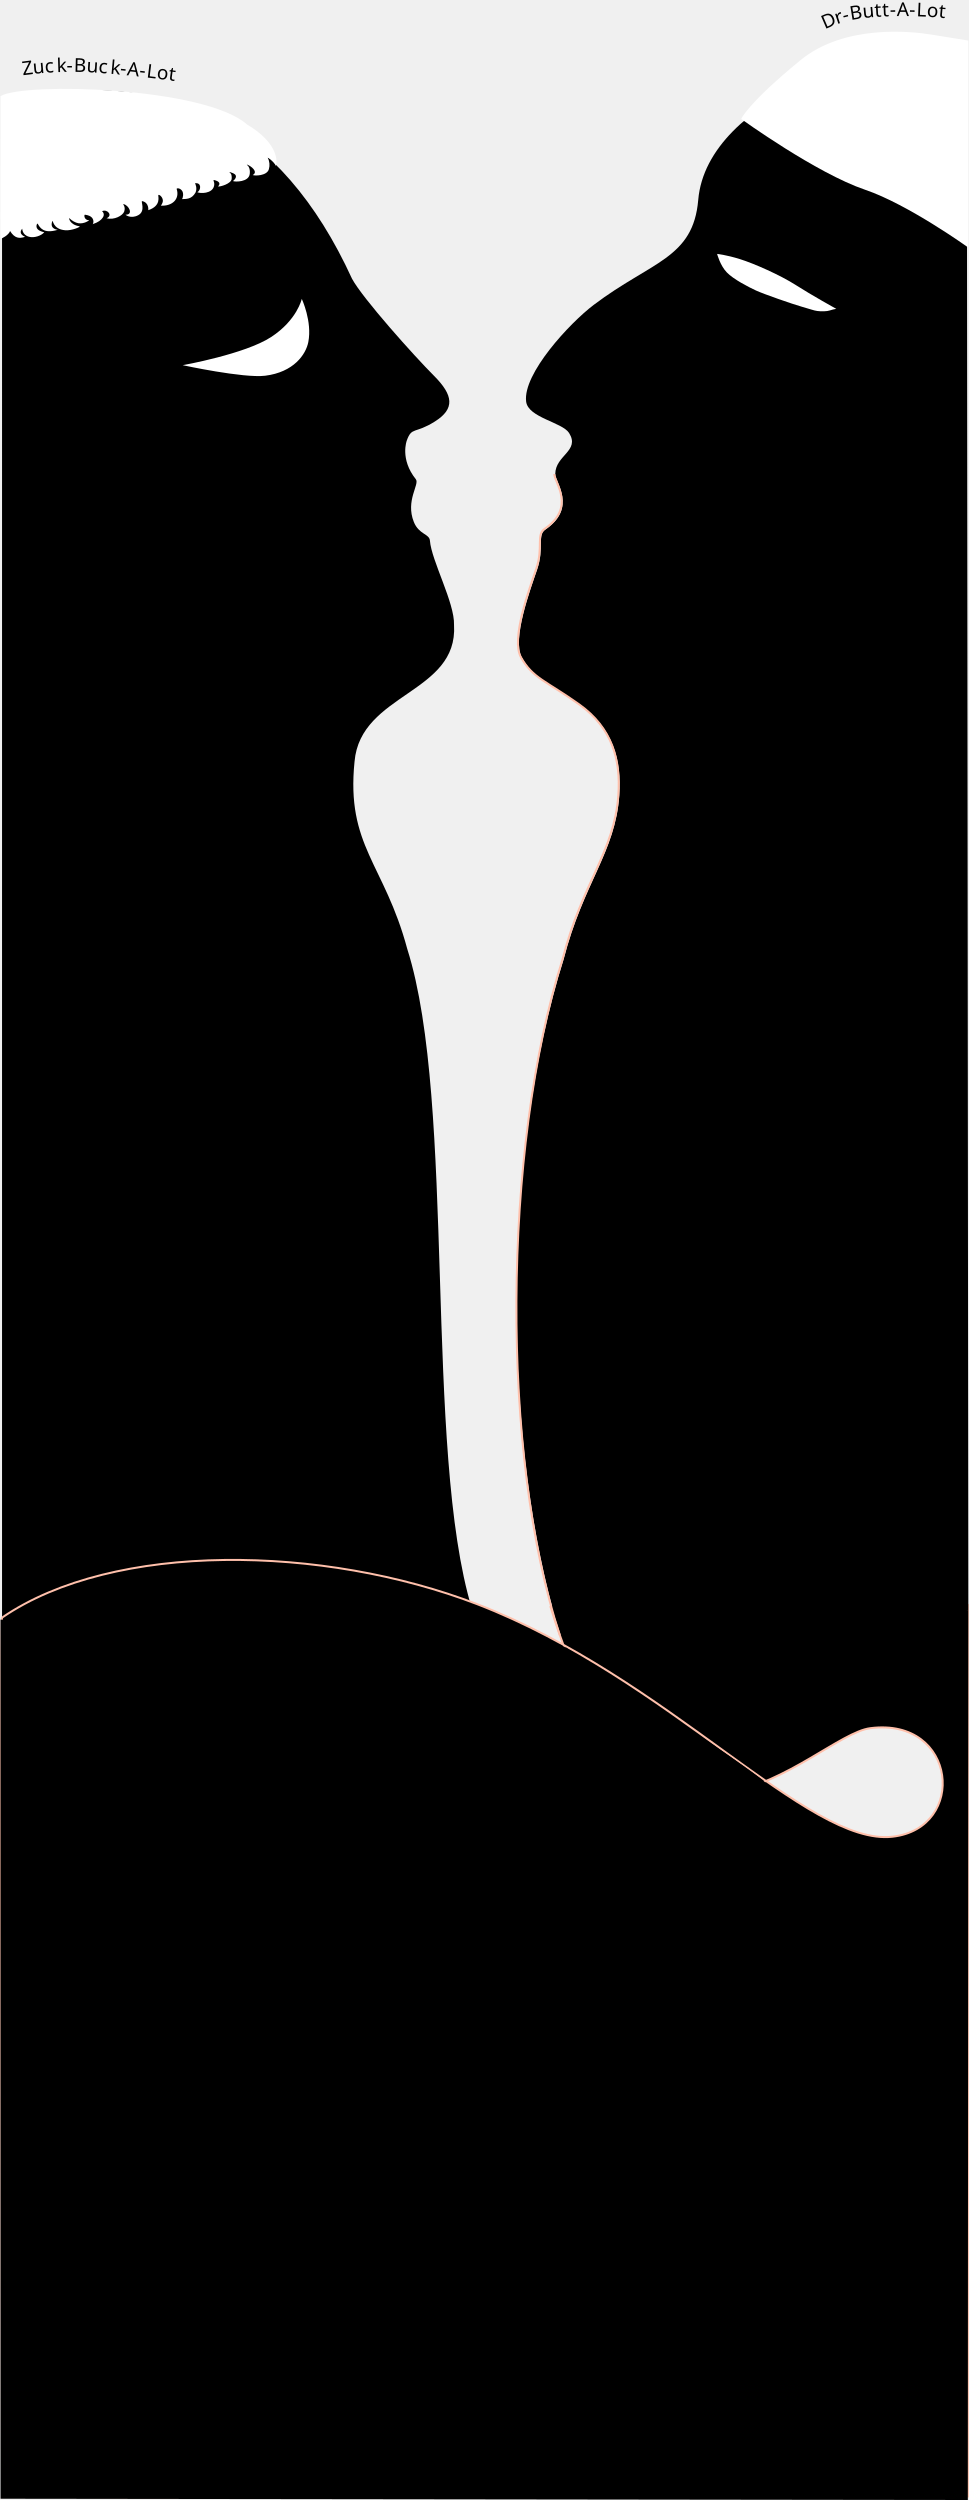
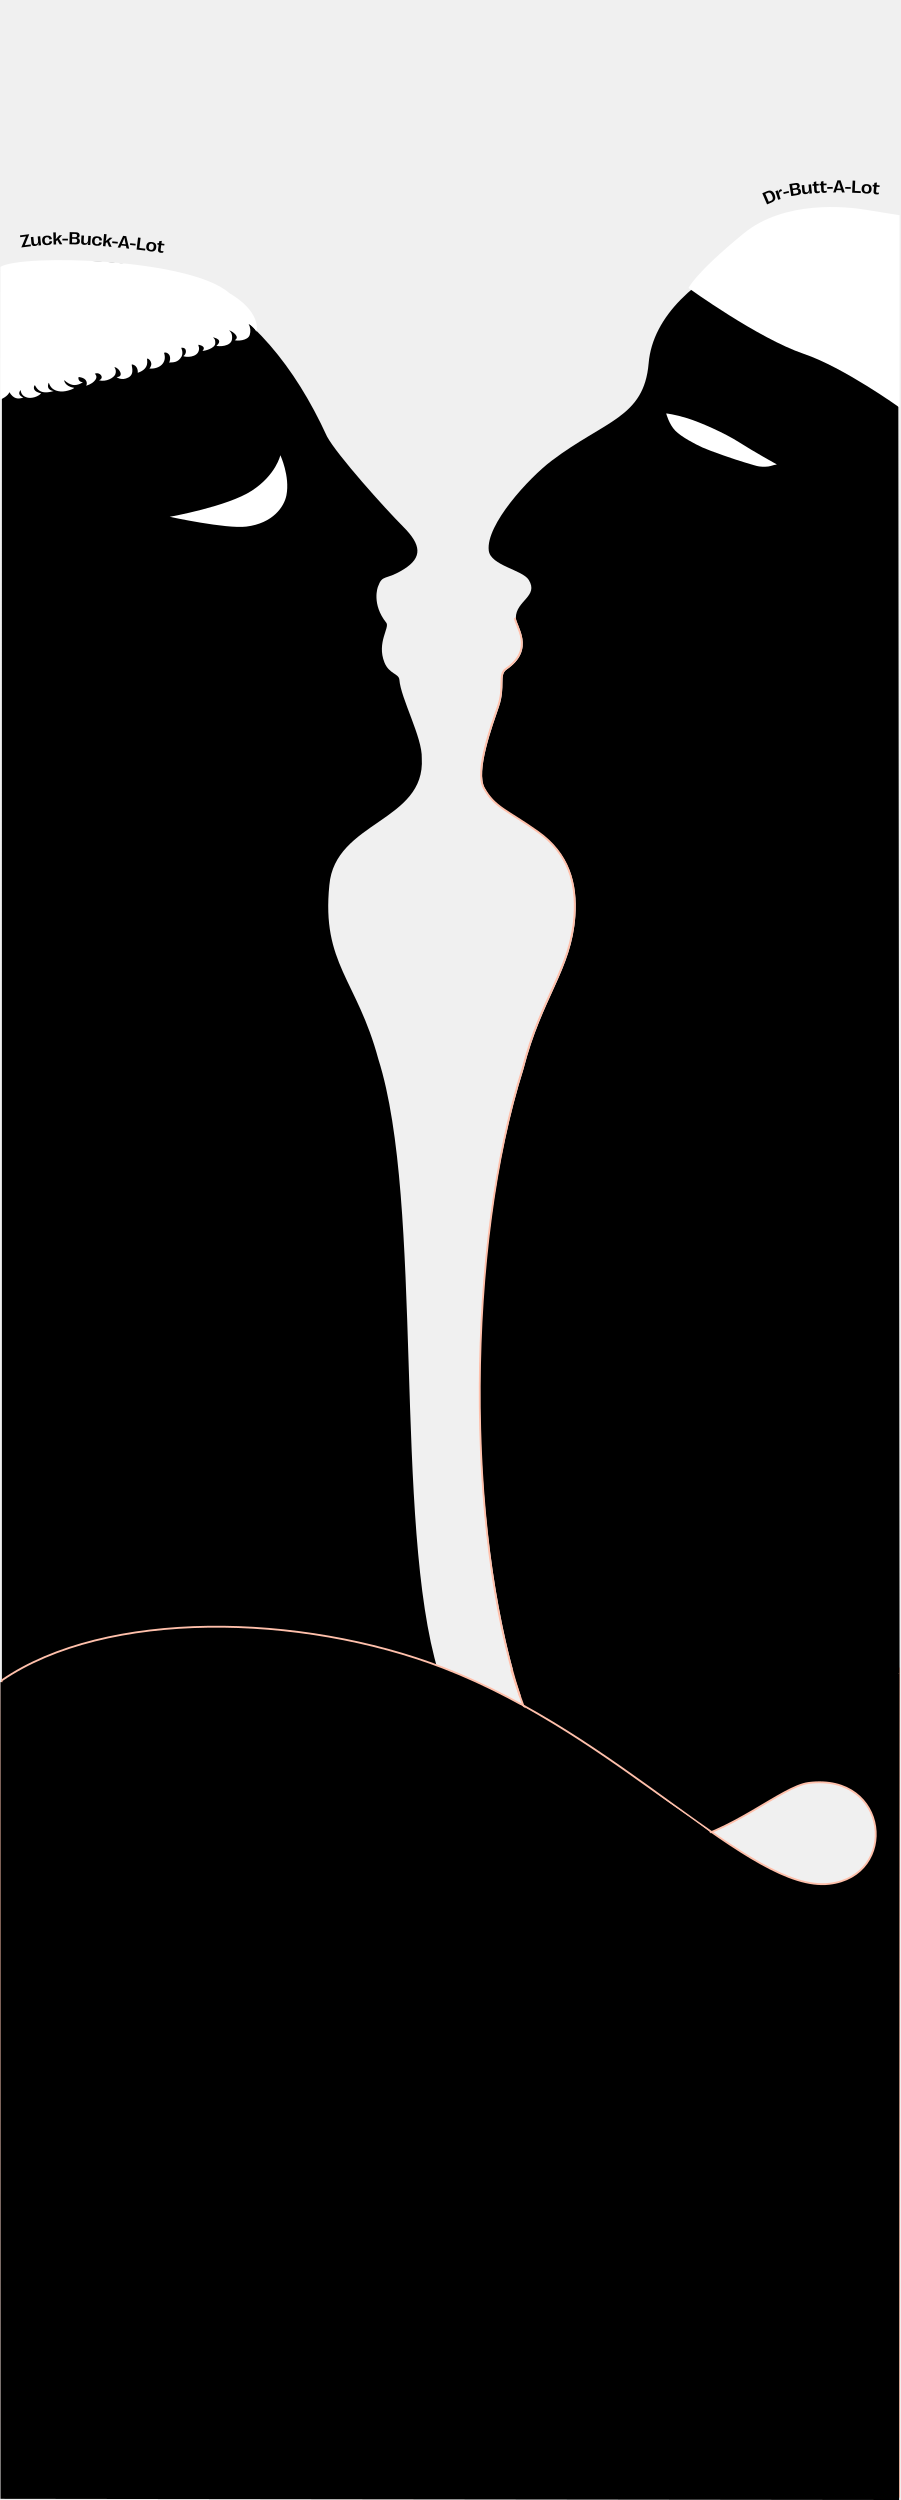
- <svg xmlns="http://www.w3.org/2000/svg" viewBox="0 0 1928.07 4975.26">
+ <svg xmlns="http://www.w3.org/2000/svg" viewBox="0 0 1928.07 5355.63">
  <defs>
-     <style>.cls-1,.cls-2{stroke:#ffc0ab;stroke-width:4px;}.cls-2,.cls-4{fill:none;}.cls-2{stroke-miterlimit:10;}.cls-3{fill:#fff;}.cls-4{stroke:#000;stroke-width:14px;}.cls-5{font-size:38px;font-family:RightGrotesk-WideMedium, Right Grotesk;font-weight:500;}</style>
+     <style>.cls-1,.cls-2{stroke:#ffc0ab;stroke-width:4px;}.cls-2,.cls-4{fill:none;}.cls-2{stroke-miterlimit:10;}.cls-3{fill:#fff;}.cls-4{stroke:#000;stroke-width:14px;}</style>
  </defs>
  <g id="Layer_2" data-name="Layer 2">
    <g id="left-sil">
-       <path d="M4.07,203c325.15-78.89,555.68,44.19,696.49,351.74,21,39,124,154,163,193s42,65.72,2,91-46,10-56,38c0,0-14.16,36.8,18,77,8,10-21.07,42.31-4,85,10,25,31,23.62,32,37,3,40,49.52,124,48,168,8.37,136.76-186.25,135.11-198,272-17,168,59.26,202.65,105,373,97.63,307.51,32.51,996.07,128.5,1312.5l-935,124Z" />
+       <path d="M4.07,583.39c325.15-78.89,555.68,44.2,696.49,351.74,21,39,124,154,163,193s42,65.71,2,91-46,10-56,38c0,0-14.16,36.8,18,77,8,10-21.07,42.31-4,85,10,25,31,23.62,32,37,3,40,49.52,124,48,168,8.37,136.75-186.25,135.1-198,272-17,168,59.26,202.65,105,373,97.63,307.5,32.51,996.07,128.5,1312.5l-935,124Z" />
    </g>
    <g id="rap-sil">
      <g id="butt-neg">
-         <path class="cls-1" d="M1926.07,3192.25v1776c-312,2-1922,7-1922-3,0-87.75-4.66-1742.8,0-1746,223-153,641-144,945-27,381.75,146.92,658.5,482,827,463,149.2-16.82,129-238-44-216-115.34,14.67-436.6,409.31-637-243" />
+         <path class="cls-1" d="M1926.07,3572.62v1776c-312,2-1922,7-1922-3,0-87.75-4.66-1742.8,0-1746,223-153,641-144,945-27,381.75,146.92,658.5,482,827,463,149.2-16.83,129-238-44-216-115.34,14.67-436.6,409.3-637-243" />
      </g>
    </g>
    <g id="cover">
-       <path d="M1116.68,3273.73c32,15.93,384.6,250.08,405.65,273,15.79,17.2-124.95,137.82-292.09-38.3C1145,3418.66,1092.57,3261.75,1116.68,3273.73Z" />
+       <path d="M1116.68,3654.1c32,15.92,384.6,250.08,405.65,273,15.79,17.2-124.95,137.82-292.09-38.3C1145,3799,1092.57,3642.11,1116.68,3654.1Z" />
    </g>
    <g id="right-sil">
-       <path d="M1175.07,3236.25l752-32-3-3097c-158-32.6-517,85.95-534.5,290.5-10,117-93,122-208,209-48.09,36.39-141.4,137.25-134.5,192.5,4,32,72,41,85.5,62.5,22.32,35.55-27.5,44.39-27.5,81.5,0,17,44,67-19.5,110.5-17,11.64-2,37-16.5,79.5-13.9,40.74-50.5,139.5-30.5,175.5,23.32,42,50,47,116,94s82.87,110.71,78,180c-8,114-71.74,174.06-111,327-119.52,378.67-122.5,924.5-20.5,1295.5" />
+       <path d="M1175.07,3616.62l752-32-3-3097c-158-32.61-517,86-534.5,290.5-10,117-93,122-208,209-48.09,36.38-141.4,137.25-134.5,192.5,4,32,72,41,85.5,62.5,22.32,35.55-27.5,44.39-27.5,81.5,0,17,44,67-19.5,110.5-17,11.63-2,37-16.5,79.5-13.9,40.74-50.5,139.5-30.5,175.5,23.32,42,50,47,116,94s82.87,110.71,78,180c-8,114-71.74,174.06-111,327-119.52,378.67-122.5,924.5-20.5,1295.5" />
    </g>
    <g id="right-sil-line">
-       <path class="cls-2" d="M1103.07,943.25c0,17,44,66-19.5,109.5-17,11.64-2,37-16.5,79.5-13.9,40.74-50.5,139.5-30.5,175.5,23.32,42,50,47,116,94s82.87,110.71,78,180c-8,114-71.74,174.06-111,327-119.52,378.67-123.5,987.5-5.5,1345.5" />
+       <path class="cls-2" d="M1103.07,1323.62c0,17,44,66-19.5,109.5-17,11.63-2,37-16.5,79.5-13.9,40.74-50.5,139.5-30.5,175.5,23.32,42,50,47,116,94s82.87,110.71,78,180c-8,114-71.74,174.06-111,327-119.52,378.67-123.5,987.5-5.5,1345.5" />
    </g>
    <g id="left-eye-white">
-       <path class="cls-3" d="M363.57,726.75s124-22,176-56,61-76,61-76,21,45,13,86c-4.8,24.62-29,60-86,67C484.61,753,363.57,726.75,363.57,726.75Z" />
+       <path class="cls-3" d="M363.57,1107.12s124-22,176-56,61-76,61-76,21,45,13,86c-4.8,24.61-29,60-86,67C484.61,1133.39,363.57,1107.12,363.57,1107.12Z" />
    </g>
    <g id="right-eye-white">
-       <path class="cls-3" d="M1427.13,505.31s17.71,1.72,45.43,10.35,80.14,31.74,111.15,51.62,80.58,47.39,80.58,47.39a75,75,0,0,0-12.74,3.1c-5.59,2.05-17.67,2.22-25.13,1.13s-12.45-3.33-30.89-8.54-75.7-25.13-91-32.21-44.81-22.28-58.14-36.07S1427.13,505.31,1427.13,505.31Z" />
+       <path class="cls-3" d="M1427.13,885.68s17.71,1.71,45.43,10.34,80.14,31.74,111.15,51.63S1664.29,995,1664.29,995a76.1,76.1,0,0,0-12.74,3.1c-5.59,2.06-17.67,2.22-25.13,1.13s-12.45-3.32-30.89-8.53-75.7-25.13-91-32.22-44.81-22.27-58.14-36.07S1427.13,885.68,1427.13,885.68Z" />
    </g>
    <g id="left-head">
-       <path class="cls-3" d="M1.07,191.25c47-28,406.63-18.22,490.56,56.55,63.61,37.44,60.54,76.07,57.23,82.58.28-1.35-5.48-12.57-16.16-16.61a30.29,30.29,0,0,1,2.37,23c-3.67,13.35-28.45,13.55-32.16,11.55,11.84-6.37-3.69-18.25-11.2-20.75a.29.29,0,0,0-.28.51c2.74,2.05,6.78,6.94,5.64,17.69-1.63,16.95-29.69,16.5-33.42,14.56,2.51-2,11.79-10.31.42-15.56-3-1.3-7.84-3.1-7.39-1.6,2,.88,5.08,3.68,4.39,12.6-.64,9.93-23.3,16.3-27.24,15.33,2.14-2.11,7.33-8.59-5.76-12.33-7-2,0,2-2,11-3.31,16.19-28.38,15.69-33.45,12.65,7.17-3,9.48-19.74-4.6-17.67.59.52,5.07,9.91,1.05,18.52-8,13.76-18.22,12.5-27,13,2.16-1.9,4-12,0-17-4.56-5.82-11-4.88-10.48-3.18,6.48,20.18-8.81,34.45-31.52,33.18,0,0,4.7-5.52,4-11-.93-7.27-8-12-9-10s7,21-20,30c0,0,2-15-12-18-3.91-.84,7.76,19.6-8,28-15,8-26-1-25-1,16.28,0,6-19-4-21-3.48-.69,5,4,1,15-2.73,7.52-19.8,17.38-35,13,12.86-4.9,2-19-9-14,0,0,6.89,5.17,1.28,13-3.41,4.75-8.34,9-20.28,13,1.87-.62,3.39-7.95-1-13-2.65-3.05-7-5-14-6-2.21-.31-2,11,8,11,1.73,0-10,7.83-21,6-6-1-13-5-18-10-1.54-1.54,0,13,20,16,4.33.65-15,9-28,8-26.23-2-24.31-22.49-26-18-6,16,11,17,11,17-29,9-36-5-40-12-1.06-1.86-5,6,0,11s13.28,5.68,13,6c-6,7-20.14,11.63-30,9-15-4-13.29-16.86-14-16-9,11,6.2,15.94,6,16-12,4-20.93,3-30-11.5-2.75,8.22-16.82,15.3-19,15.5C.12,475.34,1.47,191,1.07,191.25Z" />
+       <path class="cls-3" d="M1.07,571.62c47-28,406.63-18.22,490.56,56.54,63.61,37.45,60.54,76.08,57.23,82.59.28-1.35-5.48-12.58-16.16-16.61a30.27,30.27,0,0,1,2.37,23c-3.67,13.34-28.45,13.55-32.16,11.55,11.84-6.38-3.69-18.26-11.2-20.75a.29.29,0,0,0-.28.51c2.74,2,6.78,6.94,5.64,17.69-1.63,17-29.69,16.5-33.42,14.55,2.51-2,11.79-10.3.42-15.55-3-1.3-7.84-3.1-7.39-1.6,2,.88,5.08,3.68,4.39,12.6-.64,9.93-23.3,16.29-27.24,15.32,2.14-2.1,7.33-8.58-5.76-12.32-7-2,0,2-2,11-3.31,16.18-28.38,15.68-33.45,12.64,7.17-3,9.48-19.74-4.6-17.66.59.52,5.07,9.91,1.05,18.52-8,13.75-18.22,12.49-27,13,2.16-1.91,4-12,0-17-4.56-5.82-11-4.89-10.48-3.19,6.48,20.19-8.81,34.46-31.52,33.19,0,0,4.7-5.52,4-11-.93-7.27-8-12-9-10s7,21-20,30c0,0,2-15-12-18-3.91-.84,7.76,19.6-8,28-15,8-26-1-25-1,16.28,0,6-19-4-21-3.48-.7,5,4,1,15-2.73,7.52-19.8,17.38-35,13,12.86-4.91,2-19-9-14,0,0,6.89,5.17,1.28,13-3.41,4.75-8.34,9-20.28,13,1.87-.63,3.39-8-1-13-2.65-3-7-5-14-6-2.21-.32-2,11,8,11,1.73,0-10,7.82-21,6-6-1-13-5-18-10-1.54-1.55,0,13,20,16,4.33.65-15,9-28,8-26.23-2-24.31-22.5-26-18-6,16,11,17,11,17-29,9-36-5-40-12-1.06-1.86-5,6,0,11s13.28,5.67,13,6c-6,7-20.14,11.63-30,9-15-4-13.29-16.87-14-16-9,11,6.2,15.93,6,16-12,4-20.93,3-30-11.5-2.75,8.22-16.82,15.29-19,15.5C.12,855.7,1.47,571.38,1.07,571.62Z" />
    </g>
    <g id="right-head">
-       <path class="cls-3" d="M1927.07,80.75l-74-12c-39.36-6.38-172.37-20.83-260,51-105.87,86.78-118,117-118,117s149.28,107.91,246.7,140.92c85.56,29,205.3,115.08,205.3,115.08Z" />
+       <path class="cls-3" d="M1927.07,461.12l-74-12c-39.36-6.39-172.37-20.83-260,51-105.87,86.78-118,117-118,117S1624.35,725,1721.77,758c85.56,29,205.3,115.08,205.3,115.08Z" />
    </g>
    <g id="line-cover">
-       <polyline class="cls-4" points="1920.07 3204.25 1919.07 4968.25 8.07 4965.75 8.07 3223.25" />
+       <polyline class="cls-4" points="1920.07 3584.62 1919.07 5348.62 8.07 5346.12 8.07 3603.62" />
+       <text />
    </g>
    <g id="Type">
      <text />
      <text />
-       <text class="cls-5" transform="translate(45.42 149.79) rotate(-7.29)">Z</text>
-       <text class="cls-5" transform="translate(66.17 147.12) rotate(-5.31)">u</text>
-       <text class="cls-5" transform="translate(89.57 144.95) rotate(-3.42)">c</text>
-       <text class="cls-5" transform="matrix(1, -0.03, 0.03, 1, 113.02, 143.57)">k</text>
-       <text class="cls-5" transform="translate(132.46 143.02) rotate(-0.37)">-</text>
-       <text class="cls-5" transform="translate(146.65 142.85) rotate(1.26)">B</text>
-       <text class="cls-5" transform="translate(171.67 143.4) rotate(3.36)">u</text>
-       <text class="cls-5" transform="translate(195.2 144.81) rotate(4.43)">c</text>
-       <text class="cls-5" transform="translate(218.75 146.65) rotate(5.15)">k</text>
-       <text class="cls-5" transform="translate(238.21 148.41) rotate(5.6)">-</text>
-       <text class="cls-5" transform="translate(251.83 149.72) rotate(6.07)">A</text>
-       <text class="cls-5" transform="translate(276.31 152.34) rotate(6.49)">-</text>
-       <text class="cls-5" transform="matrix(0.99, 0.12, -0.12, 0.99, 290.56, 153.96)">L</text>
-       <text class="cls-5" transform="translate(310.9 156.39) rotate(7.29)">o</text>
-       <text class="cls-5" transform="translate(334.22 159.38) rotate(7.71)">t</text>
-       <text class="cls-5" transform="translate(1641.37 58.28) rotate(-23.37)">D</text>
-       <text class="cls-5" transform="matrix(0.95, -0.31, 0.31, 0.95, 1665.34, 48.23)">r</text>
-       <text class="cls-5" transform="translate(1679.67 43.5) rotate(-14.16)">-</text>
-       <text class="cls-5" transform="matrix(0.99, -0.16, 0.16, 0.99, 1693.04, 39.94)">B</text>
-       <text class="cls-5" transform="translate(1717.59 36.01) rotate(-5.58)">u</text>
-       <text class="cls-5" transform="matrix(1, -0.06, 0.06, 1, 1740.95, 33.82)">t</text>
-       <text class="cls-5" transform="matrix(1, -0.04, 0.04, 1, 1755.77, 32.9)">t</text>
-       <text class="cls-5" transform="translate(1771.04 32.3) rotate(-1.15)">-</text>
-       <text class="cls-5" transform="translate(1784.67 31.96) rotate(0.12)">A</text>
-       <text class="cls-5" transform="translate(1809.18 32.07) rotate(1.31)">-</text>
-       <text class="cls-5" transform="translate(1823.44 32.36) rotate(2.39)">L</text>
-       <text class="cls-5" transform="translate(1843.81 33.18) rotate(3.84)">o</text>
-       <text class="cls-5" transform="translate(1867.13 34.77) rotate(5.41)">t</text>
+       <path d="M45.72,529.93l8.57-20.36a26.48,26.48,0,0,1,1.28-2.82l-.18-.26c-.94.17-2,.33-3.08.47l-9,1.15-.48-3.81,19.69-2.52.08.18-8,19.81a28.57,28.57,0,0,1-1.42,3.32l.16.24c.78-.15,1.73-.29,2.86-.44l9.59-1.22.49,3.82L45.8,530.11Z" />
+       <path d="M87.91,525.47l-5.39.5a10.14,10.14,0,0,1,0-2.2,25.85,25.85,0,0,1,.52-2.85l-.4-.13a8.44,8.44,0,0,1-7.9,6.25,7.33,7.33,0,0,1-5.22-1.11,5.94,5.94,0,0,1-2.17-4.46l-1.26-13.54,5.38-.5,1.13,12.25a4,4,0,0,0,1.22,2.76,3.81,3.81,0,0,0,2.93.71A5.08,5.08,0,0,0,79.61,522a5.35,5.35,0,0,0,1.65-2.62,10,10,0,0,0,.31-3.83l-.84-9,5.38-.5Z" />
+       <path d="M93.43,523c-1.91-1.6-3-4.08-3.16-7.41l0-.24q-.28-4.9,2.27-7.61t7.83-3c3.21-.19,5.71.33,7.52,1.57a7.94,7.94,0,0,1,3.25,5.78l-5.34.93a6.13,6.13,0,0,0-1.63-3.8,4.65,4.65,0,0,0-3.62-1.07,4.72,4.72,0,0,0-3.74,1.8,7.18,7.18,0,0,0-1,4.75l.06.9a7.38,7.38,0,0,0,1.6,4.7,4.68,4.68,0,0,0,4,1.38,5,5,0,0,0,3.49-1.39,5.12,5.12,0,0,0,1.22-3.59l5.48.29a7.59,7.59,0,0,1-2.71,5.78q-2.53,2.06-7.29,2.34Q96.29,525.38,93.43,523Z" />
+       <path d="M114.12,497.91l5.39-.15.24,8.23c0,1.22,0,2.29,0,3.19a25.77,25.77,0,0,1-.4,3l.3.12,7.45-8.31,5.89-.17-6.61,7.36,7.11,12.12-5.62.16-5.23-9.2L120.08,517l.19,6.71-5.4.16Z" />
+       <path d="M133.61,511.45l11.86-.08,0,3.77-11.85.07Z" />
+       <path d="M149.32,497.29l13.58.3a8.89,8.89,0,0,1,5.75,1.73,5.81,5.81,0,0,1,1.84,4.8v.09a5.77,5.77,0,0,1-1.19,3.68,5.32,5.32,0,0,1-3.31,1.75V510a6.22,6.22,0,0,1,3.85,2.14,6.43,6.43,0,0,1,1.23,4.28v.07a6.88,6.88,0,0,1-2.21,5.38c-1.42,1.2-3.49,1.77-6.23,1.71l-13.87-.3Zm16,18.5v-.07q.09-4.07-4.22-4.16l-6.64-.15-.18,8.28,6.64.14Q165.25,519.93,165.34,515.79Zm-.32-11v-.08q.07-3.41-3.84-3.5l-6.47-.14-.15,7,6.47.14Q164.95,508.27,165,504.8Z" />
+       <path d="M193.47,525.05l-5.41-.32a10.35,10.35,0,0,1,.36-2.17,27,27,0,0,1,1-2.74l-.38-.19a9,9,0,0,1-3.55,3.94,9.2,9.2,0,0,1-5.2,1,7.33,7.33,0,0,1-5-1.88,6,6,0,0,1-1.48-4.74l.8-13.58,5.39.32L179.24,517a4,4,0,0,0,.79,2.92,3.84,3.84,0,0,0,2.78,1.14,5.08,5.08,0,0,0,3-.69,5.39,5.39,0,0,0,2-2.34,9.84,9.84,0,0,0,.88-3.73l.53-9,5.39.32Z" />
+       <path d="M199.34,523.38c-1.66-1.86-2.37-4.45-2.11-7.78l0-.24c.25-3.27,1.35-5.68,3.28-7.23s4.66-2.19,8.16-1.91q4.81.36,7.24,2.58a7.9,7.9,0,0,1,2.43,6.17l-5.41.19a6.17,6.17,0,0,0-1.1-4,5.5,5.5,0,0,0-7.39-.29,7.13,7.13,0,0,0-1.67,4.56l-.07.91a7.44,7.44,0,0,0,.94,4.88,4.76,4.76,0,0,0,3.76,1.91,4.51,4.51,0,0,0,5.34-4.3l5.39,1a7.52,7.52,0,0,1-3.48,5.36q-2.78,1.69-7.53,1.33Q201.85,526.15,199.34,523.38Z" />
+       <path d="M222.93,501.31l5.37.48-.74,8.21c-.11,1.22-.24,2.27-.41,3.17a28.6,28.6,0,0,1-.75,3l.28.16,8.38-7.37,5.87.53L233.49,516l5.62,12.88-5.6-.5-4.09-9.76L226.58,521l-.61,6.69-5.38-.49Z" />
+       <path d="M240.63,517l11.8,1.15-.37,3.75-11.8-1.15Z" />
+       <path d="M252.07,530.11l11.75-24.87,6.59.7,6.29,26.79-5.72-.61-1.16-5.19-10.15-1.08-2.23,4.84Zm17.19-6.73-1.41-6.87c-.45-2.08-.84-4.26-1.17-6.56l-.39,0c-.71,2-1.53,4-2.47,6.19L261,522.5Z" />
+       <path d="M278.91,521l11.78,1.34-.42,3.74-11.78-1.34Z" />
+       <path d="M292.64,534.57l3.1-25.79,5.43.65-2.62,21.8,12.79,1.53-.48,4Z" />
+       <path d="M315.16,535.16c-1.6-1.94-2.19-4.54-1.77-7.78l0-.22q.63-4.87,3.68-7.1t8.26-1.56q5.19.66,7.59,3.59t1.77,7.8l0,.22c-.41,3.24-1.64,5.6-3.67,7.08s-4.79,2-8.25,1.55S316.76,537.1,315.16,535.16Zm12.09-.9a7.28,7.28,0,0,0,1.9-4.54l.12-.88a7.33,7.33,0,0,0-.71-4.88,5.52,5.52,0,0,0-7.71-1,7.4,7.4,0,0,0-1.91,4.55l-.11.88a7.35,7.35,0,0,0,.7,4.88,4.8,4.8,0,0,0,3.67,2.08A4.75,4.75,0,0,0,327.25,534.26Z" />
+       <path d="M339.59,539.46a5.68,5.68,0,0,1-1-4.54l1.43-10.5L337,524l.47-3.47,3.09.41.58-4.28,5.53-.65-.76,5.66,6.4.87-.47,3.47-6.4-.87-1.31,9.62a3,3,0,0,0,.41,2.28,3,3,0,0,0,2.07,1,9.29,9.29,0,0,0,3.62-.28l-.77,3.47a9.94,9.94,0,0,1-2.48.42,14.23,14.23,0,0,1-2.9-.12A6.71,6.71,0,0,1,339.59,539.46Z" />
+       <path d="M1633,414l10-4.31q11.19-4.83,16.33,7.07l0,.07q5.13,11.88-6.06,16.71l-10,4.31Zm22.43,12.21c.48-1.71.14-3.89-1-6.56l-.54-1.25q-1.74-4-4.09-5.25a6.22,6.22,0,0,0-5.57.15l-4.69,2,7.29,16.86,4.68-2A6.21,6.21,0,0,0,1655.42,426.17Z" />
+       <path d="M1661.08,409.49l5.16-1.67a8.86,8.86,0,0,1,.46,2,28.21,28.21,0,0,1,.08,3.06l.39.05a13.57,13.57,0,0,1,1-3.73,7,7,0,0,1,1.9-2.47,12.51,12.51,0,0,1,3.29-1.86l2,4.08-2.46,1a7.46,7.46,0,0,0-2.89,1.88,4.28,4.28,0,0,0-1,2.72,11.82,11.82,0,0,0,.72,4.06l2.52,7.75L1667.1,428Z" />
+       <path d="M1678,412l11.5-2.9.92,3.65-11.5,2.9Z" />
+       <path d="M1690.93,394.33l13.4-2.18a8.9,8.9,0,0,1,6,.65,5.83,5.83,0,0,1,2.69,4.38v.09a5.79,5.79,0,0,1-.5,3.84,5.39,5.39,0,0,1-2.93,2.33l.05.33a6.23,6.23,0,0,1,4.18,1.4,6.49,6.49,0,0,1,2,4v.08a6.83,6.83,0,0,1-1.19,5.69q-1.75,2.16-5.81,2.82L1695.11,420Zm16.81,4.52v-.08c-.37-2.24-1.84-3.16-4.42-2.74l-6.39,1.05,1.12,6.86,6.39-1Q1708.3,402.27,1707.74,398.85Zm2.31,10.75v-.07c-.43-2.68-2.07-3.78-4.9-3.32l-6.56,1.07,1.33,8.16,6.56-1.06C1709.3,413.91,1710.5,412.32,1710.05,409.6Z" />
+       <path d="M1739.33,414.26l-5.4.52a11.58,11.58,0,0,1,0-2.2,26.27,26.27,0,0,1,.52-2.85l-.41-.12a8.43,8.43,0,0,1-7.87,6.28,7.33,7.33,0,0,1-5.22-1.08,6,6,0,0,1-2.2-4.46l-1.32-13.53,5.38-.53,1.19,12.25a3.93,3.93,0,0,0,1.23,2.76,3.85,3.85,0,0,0,2.93.69,5,5,0,0,0,2.83-1.14,5.33,5.33,0,0,0,1.64-2.63,10,10,0,0,0,.29-3.82l-.88-9,5.37-.52Z" />
+       <path d="M1746.17,412.85a5.68,5.68,0,0,1-1.83-4.27l-.65-10.57-3.11.19-.22-3.5,3.11-.19-.27-4.32,5.3-1.72.36,5.7,5-.31.22,3.5-5,.31.6,9.69a3,3,0,0,0,.84,2.16,3,3,0,0,0,2.23.55,9.35,9.35,0,0,0,3.49-1l-.08,3.55a9.6,9.6,0,0,1-2.35.9,14.7,14.7,0,0,1-2.87.45A6.73,6.73,0,0,1,1746.17,412.85Z" />
+       <path d="M1761,412a5.64,5.64,0,0,1-1.73-4.3l-.41-10.59-3.12.12-.13-3.5,3.11-.12-.17-4.32,5.35-1.6.22,5.71,6.45-.25.14,3.5-6.46.25.38,9.7a3,3,0,0,0,.79,2.18,3,3,0,0,0,2.22.6,9.3,9.3,0,0,0,3.51-.9l-.16,3.55a10.4,10.4,0,0,1-2.37.85,15.74,15.74,0,0,1-2.88.38A6.68,6.68,0,0,1,1761,412Z" />
+       <path d="M1772.07,400.71l11.85-.23.08,3.76-11.86.24Z" />
+       <path d="M1784.91,412.33l9.11-26,6.62,0,9,26h-5.75l-1.7-5.05-10.2,0-1.72,5Zm16.4-8.48-2.12-6.69c-.66-2-1.28-4.15-1.84-6.4H1797q-.75,3.06-1.81,6.41l-2.17,6.66Z" />
+       <path d="M1810.71,400.53l11.86.27-.09,3.77-11.85-.27Z" />
+       <path d="M1825.54,412.81l1.08-25.95,5.47.23-.92,21.93,12.87.54-.17,4Z" />
+       <path d="M1848,411.69q-2.57-2.76-2.23-7.65v-.22q.33-4.9,3.24-7.32c2-1.6,4.66-2.29,8.16-2.05s6.07,1.27,7.78,3.12,2.46,4.41,2.24,7.68v.23q-.33,4.88-3.24,7.28t-8.14,2.05Q1850.54,414.47,1848,411.69Zm12-1.62a7.35,7.35,0,0,0,1.63-4.65l.06-.89a7.3,7.3,0,0,0-1-4.83,5.54,5.54,0,0,0-7.76-.52,7.39,7.39,0,0,0-1.63,4.65l-.06.89a7.3,7.3,0,0,0,1,4.83,5.54,5.54,0,0,0,7.76.52Z" />
+       <path d="M1872.49,414.63a5.7,5.7,0,0,1-1.14-4.5l1-10.54-3.1-.3.33-3.49,3.1.3.41-4.31,5.51-.88-.54,5.69,6.43.61-.33,3.49-6.43-.6-.92,9.66a3,3,0,0,0,.5,2.26,3,3,0,0,0,2.11.89,9.15,9.15,0,0,0,3.6-.42l-.63,3.5a10.33,10.33,0,0,1-2.46.52,14.8,14.8,0,0,1-2.9,0A6.71,6.71,0,0,1,1872.49,414.63Z" />
    </g>
  </g>
</svg>
